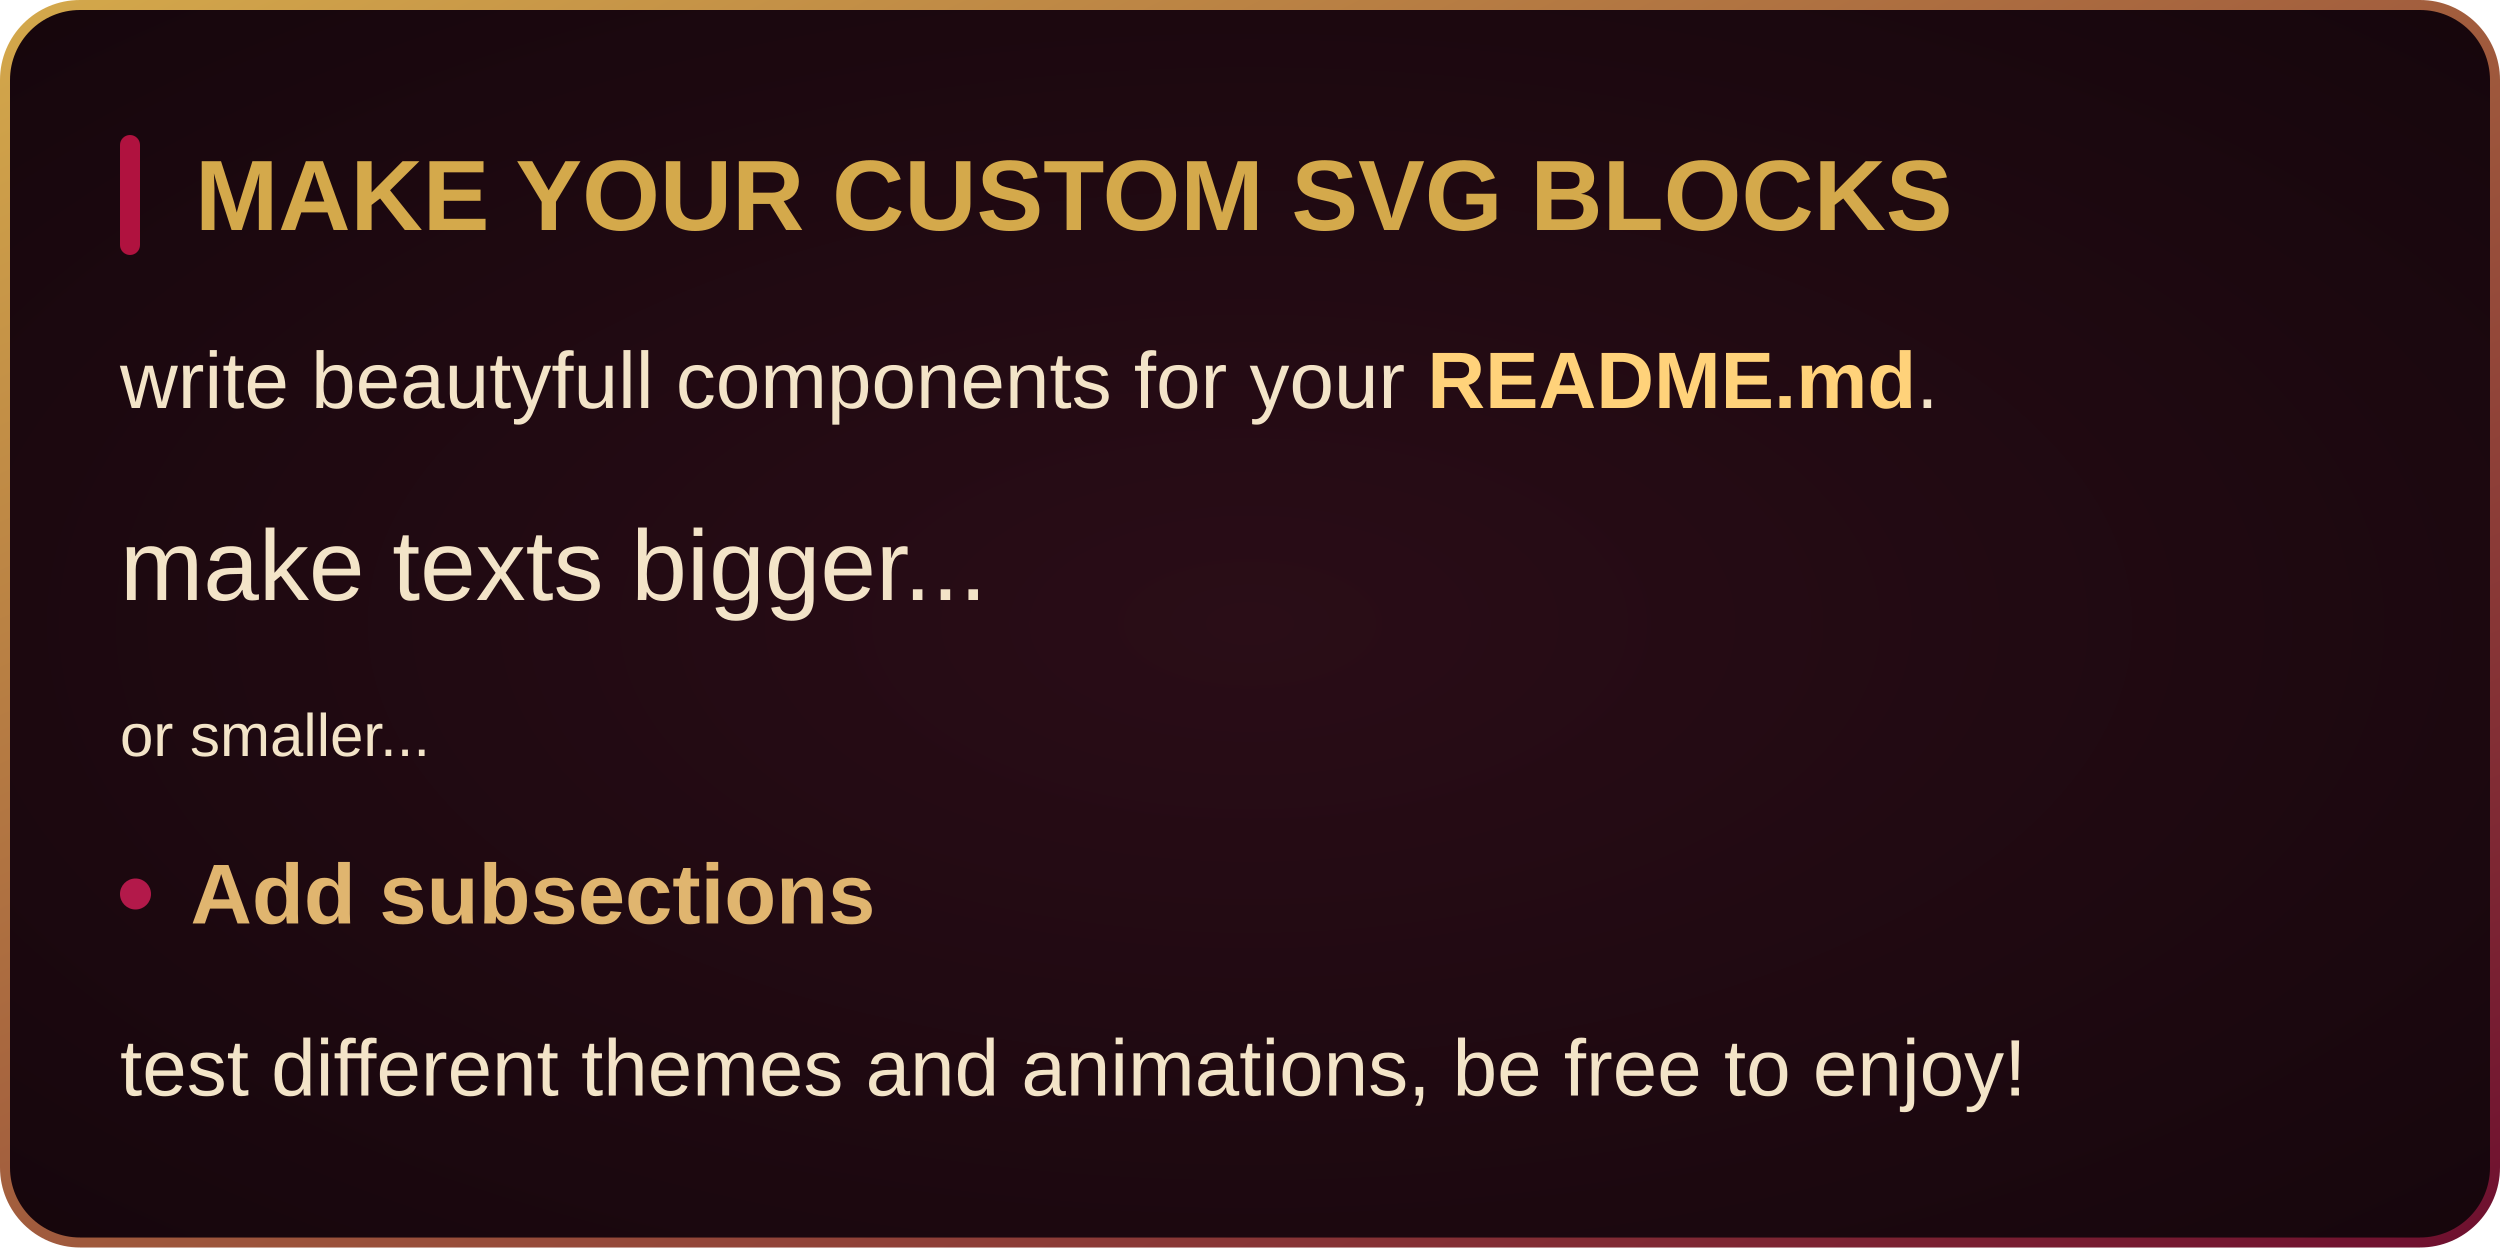
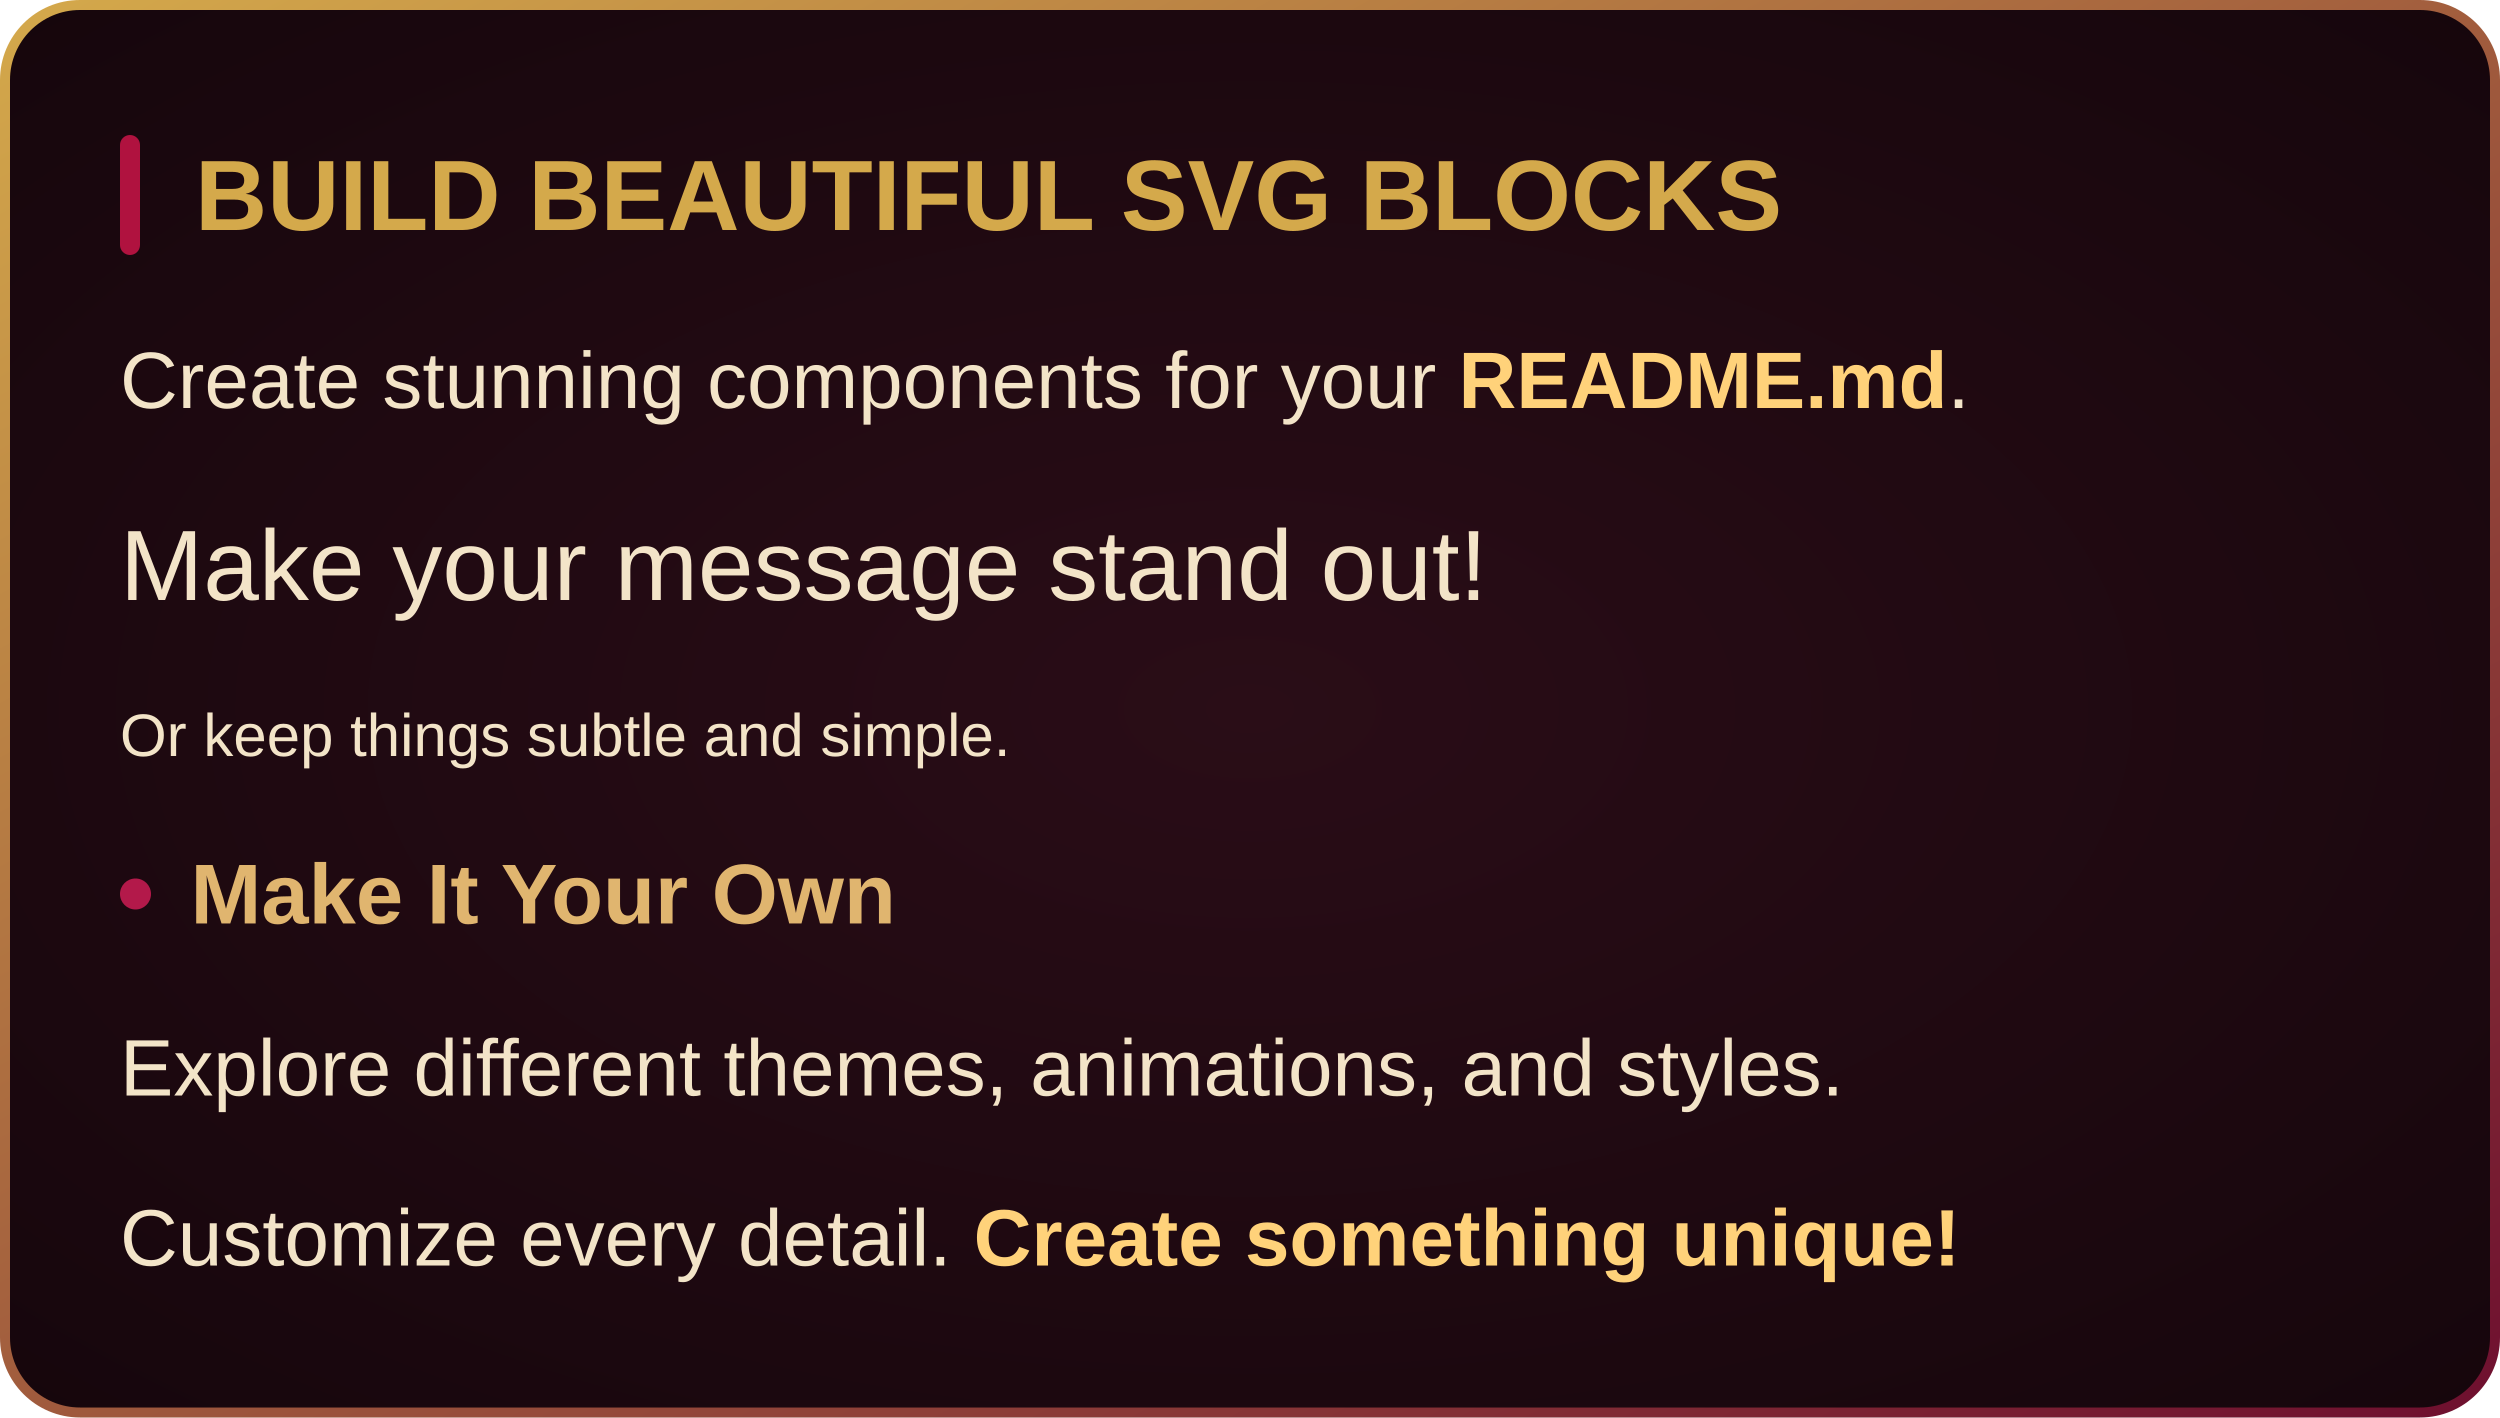
- <svg xmlns="http://www.w3.org/2000/svg" width="500" height="249.5" viewBox="0 0 500 249.5">
+ <svg xmlns="http://www.w3.org/2000/svg" width="500" height="283.5" viewBox="0 0 500 283.5">
  <style>
@keyframes entry {
  from { opacity: 0; transform: translateY(-24px); }
  to { opacity: 1; transform: none; }
}
.entry {
  animation: entry 0.8s ease-out both;
  transform-box: fill-box;
  transform-origin: center;
}
@media (prefers-reduced-motion: reduce) {
  .entry { animation: none; }
}
</style>
  <g class="entry">
    <defs>
      <radialGradient id="background" cx="0.5" cy="0.5" r="0.7">
        <stop offset="0" stop-color="#2A0D17" />
        <stop offset="1" stop-color="#16060C" />
      </radialGradient>
      <linearGradient id="border" x1="0" y1="0" x2="1" y2="1">
        <stop offset="0" stop-color="#D4A94B" />
        <stop offset="1" stop-color="#6E0F2F" />
      </linearGradient>
    </defs>
-     <rect x="1" y="1" width="498" height="247.5" rx="15" fill="url(#background)" stroke="none" stroke-width="2" />
-     <rect x="1" y="1" width="498" height="247.5" rx="15" fill="none" stroke="url(#border)" stroke-width="2" />
+     <rect x="1" y="1" width="498" height="281.5" rx="15" fill="url(#background)" stroke="none" stroke-width="2" />
+     <rect x="1" y="1" width="498" height="281.5" rx="15" fill="none" stroke="url(#border)" stroke-width="2" />
    <g font-family="Arial, Helvetica, sans-serif">
      <rect x="24.0" y="27.0" width="4" height="24.0" rx="2" fill="#B0123F" />
-       <text x="39.0" y="46.0" font-size="20" fill="#D4A94B" font-weight="700">MAKE YOUR CUSTOM SVG BLOCKS</text>
-       <text x="24.0" y="81.6" font-size="16" fill="#F3E4C8">write beautyfull components for your <tspan fill="#FFD27A" font-weight="700">README.md</tspan>.</text>
-       <text x="24.0" y="120.0" font-size="20" fill="#F3E4C8">make texts bigger...</text>
-       <text x="24.0" y="151.2" font-size="12" fill="#F3E4C8">or smaller...</text>
+       <text x="39.0" y="46.0" font-size="20" fill="#D4A94B" font-weight="700">BUILD BEAUTIFUL SVG BLOCKS</text>
+       <text x="24.0" y="81.6" font-size="16" fill="#F3E4C8">Create stunning components for your <tspan fill="#FFD27A" font-weight="700">README.md</tspan>.</text>
+       <text x="24.0" y="120.0" font-size="20" fill="#F3E4C8">Make your message stand out!</text>
+       <text x="24.0" y="151.2" font-size="12" fill="#F3E4C8">Or keep things subtle and simple.</text>
      <circle cx="27.1" cy="178.8" r="3.1" fill="#B3194A" />
-       <text x="38.1" y="184.7" font-size="17" fill="#E0B56F" font-weight="700">Add subsections</text>
-       <text x="24.0" y="219.1" font-size="16" fill="#F3E4C8">test different themes and animations, be free to enjoy!</text>
+       <text x="38.1" y="184.7" font-size="17" fill="#E0B56F" font-weight="700">Make It Your Own</text>
+       <text x="24.0" y="219.1" font-size="16" fill="#F3E4C8">Explore different themes, animations, and styles.</text>
+       <text x="24.0" y="253.1" font-size="16" fill="#F3E4C8">Customize every detail. <tspan fill="#FFD27A" font-weight="700">Create something unique!</tspan>
+       </text>
    </g>
  </g>
</svg>
